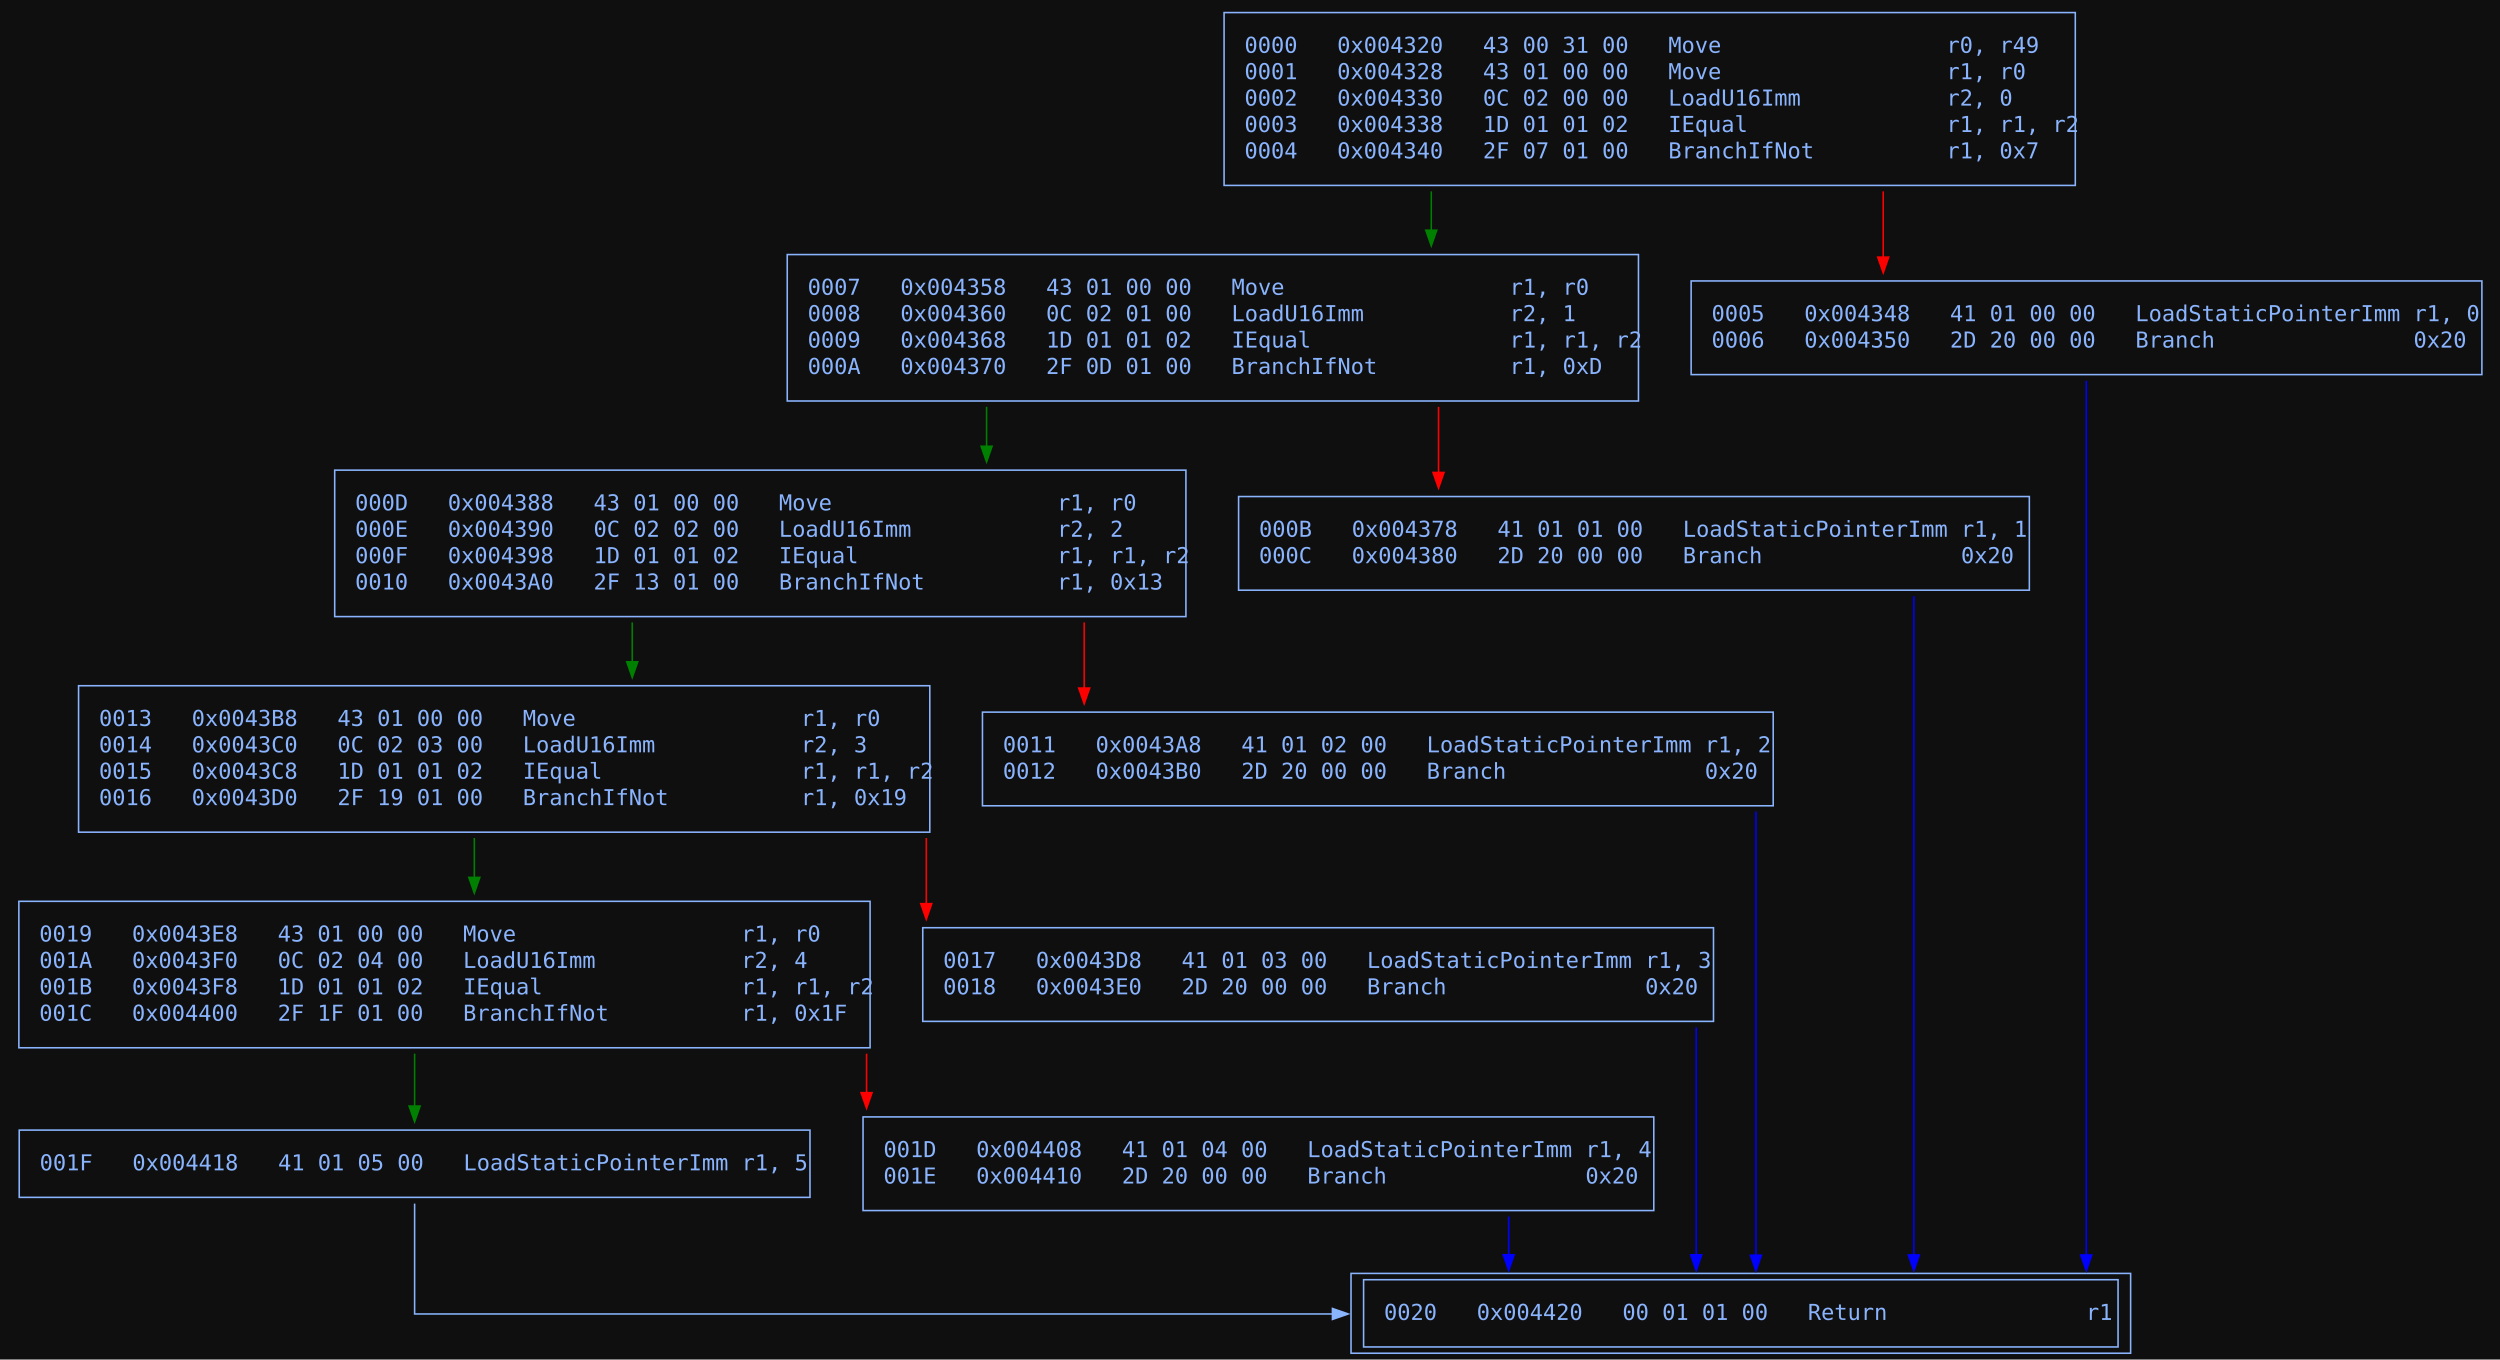
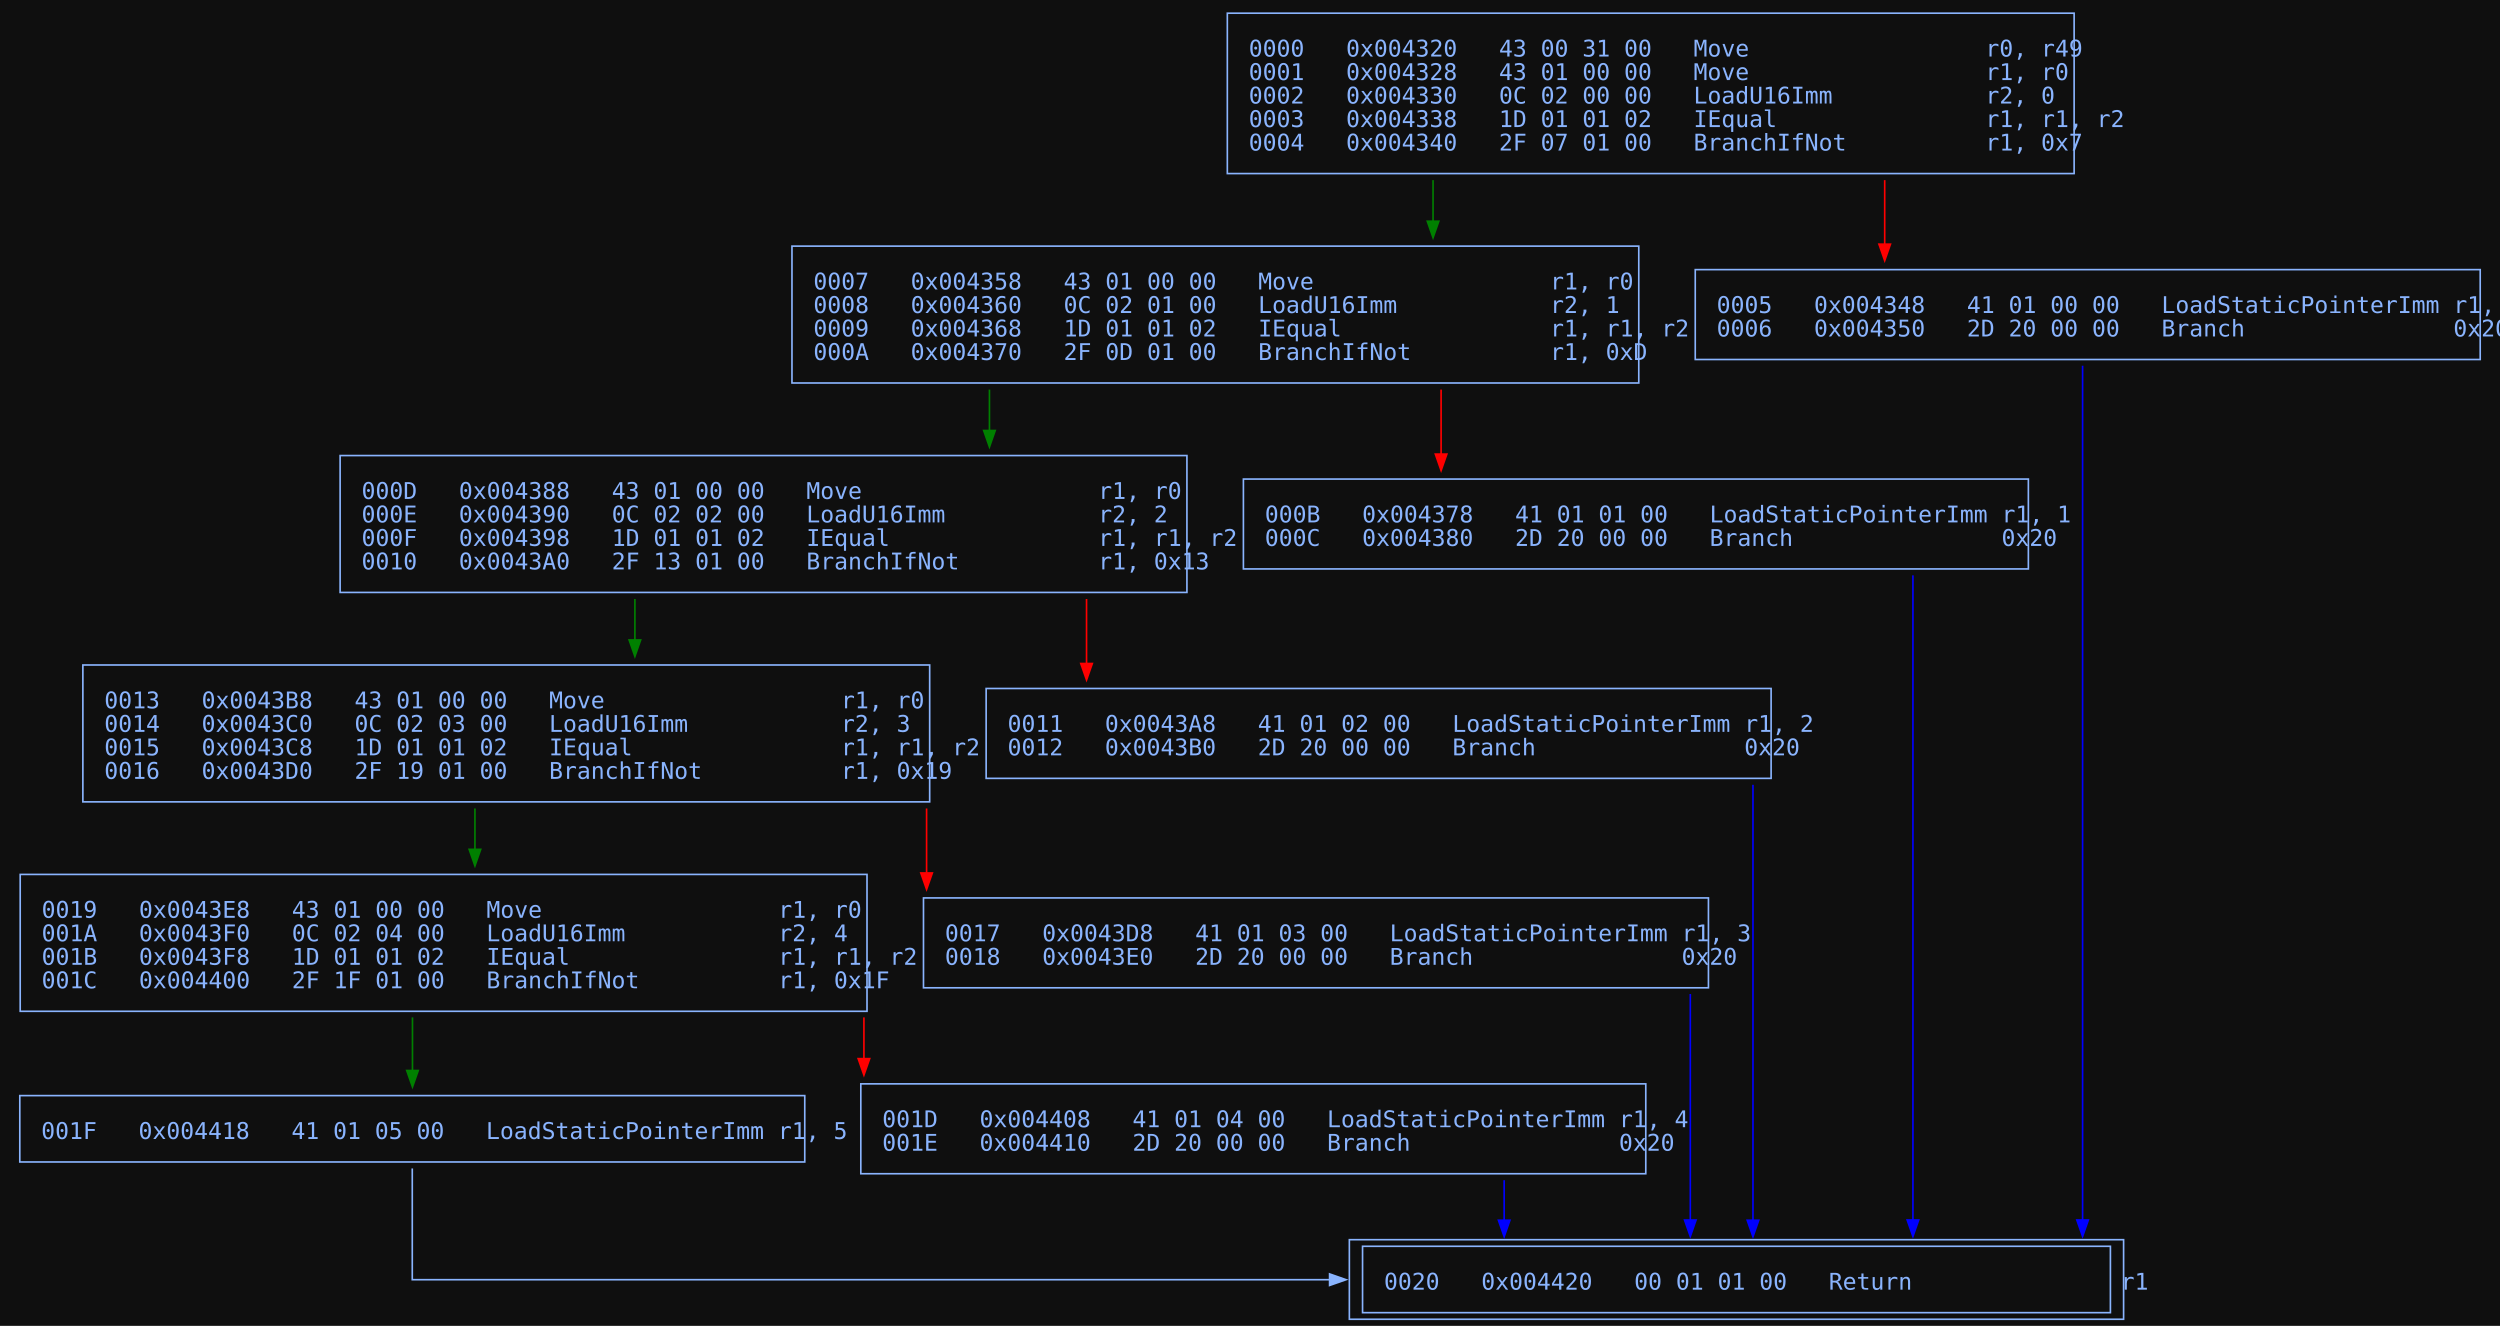
- <svg xmlns="http://www.w3.org/2000/svg" width="1591pt" height="865pt" viewBox="0.00 0.00 1591.00 865.00">
-   <g id="graph0" class="graph" transform="scale(1 1) rotate(0) translate(4 861.2)">
-     <polygon fill="#0f0f0f" stroke="none" points="-4,4 -4,-861.2 1587.47,-861.2 1587.47,4 -4,4" />
+ <svg xmlns="http://www.w3.org/2000/svg" width="1516pt" height="804pt" viewBox="0.00 0.00 1516.00 804.00">
+   <g id="graph0" class="graph" transform="scale(1 1) rotate(0) translate(4 800)">
+     <polygon fill="#0f0f0f" stroke="none" points="-4,4 -4,-800 1512,-800 1512,4 -4,4" />
    <g id="node1" class="node">
-       <polygon fill="none" stroke="#8ab4fe" points="1351.93,-50.8 855.79,-50.8 855.79,0 1351.93,0 1351.93,-50.8" />
-       <polygon fill="none" stroke="#8ab4fe" points="863.79,-4 863.79,-46.8 1343.93,-46.8 1343.93,-4 863.79,-4" />
-       <text xml:space="preserve" text-anchor="start" x="876.79" y="-21.2" font-family="Consolas" font-size="14.00" fill="#8ab4fe">0020   0x004420   00 01 01 00   Return               r1  </text>
+       <polygon fill="none" stroke="#8ab4fe" points="1283.75,-48.25 814.25,-48.25 814.25,0 1283.75,0 1283.75,-48.25" />
+       <polygon fill="none" stroke="#8ab4fe" points="822.25,-4 822.25,-44.25 1275.75,-44.25 1275.75,-4 822.25,-4" />
+       <text xml:space="preserve" text-anchor="start" x="835.25" y="-17.95" font-family="Consolas" font-size="14.00" fill="#8ab4fe">0020   0x004420   00 01 01 00   Return               r1  </text>
    </g>
    <g id="node2" class="node">
-       <polygon fill="none" stroke="#8ab4fe" points="775,-743.2 775,-853.2 1316.72,-853.2 1316.72,-743.2 775,-743.2" />
-       <text xml:space="preserve" text-anchor="start" x="788" y="-827.6" font-family="Consolas" font-size="14.00" fill="#8ab4fe">0000   0x004320   43 00 31 00   Move                 r0, r49  </text>
-       <text xml:space="preserve" text-anchor="start" x="788" y="-810.8" font-family="Consolas" font-size="14.00" fill="#8ab4fe">0001   0x004328   43 01 00 00   Move                 r1, r0  </text>
-       <text xml:space="preserve" text-anchor="start" x="788" y="-794" font-family="Consolas" font-size="14.00" fill="#8ab4fe">0002   0x004330   0C 02 00 00   LoadU16Imm           r2, 0  </text>
-       <text xml:space="preserve" text-anchor="start" x="788" y="-777.2" font-family="Consolas" font-size="14.00" fill="#8ab4fe">0003   0x004338   1D 01 01 02   IEqual               r1, r1, r2  </text>
-       <text xml:space="preserve" text-anchor="start" x="788" y="-760.4" font-family="Consolas" font-size="14.00" fill="#8ab4fe">0004   0x004340   2F 07 01 00   BranchIfNot          r1, 0x7  </text>
+       <polygon fill="none" stroke="#8ab4fe" points="740.25,-694.75 740.25,-792 1253.75,-792 1253.75,-694.75 740.25,-694.75" />
+       <text xml:space="preserve" text-anchor="start" x="753.25" y="-765.7" font-family="Consolas" font-size="14.00" fill="#8ab4fe">0000   0x004320   43 00 31 00   Move                 r0, r49  </text>
+       <text xml:space="preserve" text-anchor="start" x="753.25" y="-751.45" font-family="Consolas" font-size="14.00" fill="#8ab4fe">0001   0x004328   43 01 00 00   Move                 r1, r0  </text>
+       <text xml:space="preserve" text-anchor="start" x="753.25" y="-737.2" font-family="Consolas" font-size="14.00" fill="#8ab4fe">0002   0x004330   0C 02 00 00   LoadU16Imm           r2, 0  </text>
+       <text xml:space="preserve" text-anchor="start" x="753.25" y="-722.95" font-family="Consolas" font-size="14.00" fill="#8ab4fe">0003   0x004338   1D 01 01 02   IEqual               r1, r1, r2  </text>
+       <text xml:space="preserve" text-anchor="start" x="753.25" y="-708.7" font-family="Consolas" font-size="14.00" fill="#8ab4fe">0004   0x004340   2F 07 01 00   BranchIfNot          r1, 0x7  </text>
    </g>
    <g id="node3" class="node">
-       <polygon fill="none" stroke="#8ab4fe" points="497,-606 497,-699.2 1038.72,-699.2 1038.72,-606 497,-606" />
-       <text xml:space="preserve" text-anchor="start" x="510" y="-673.6" font-family="Consolas" font-size="14.00" fill="#8ab4fe">0007   0x004358   43 01 00 00   Move                 r1, r0  </text>
-       <text xml:space="preserve" text-anchor="start" x="510" y="-656.8" font-family="Consolas" font-size="14.00" fill="#8ab4fe">0008   0x004360   0C 02 01 00   LoadU16Imm           r2, 1  </text>
-       <text xml:space="preserve" text-anchor="start" x="510" y="-640" font-family="Consolas" font-size="14.00" fill="#8ab4fe">0009   0x004368   1D 01 01 02   IEqual               r1, r1, r2  </text>
-       <text xml:space="preserve" text-anchor="start" x="510" y="-623.2" font-family="Consolas" font-size="14.00" fill="#8ab4fe">000A   0x004370   2F 0D 01 00   BranchIfNot          r1, 0xD  </text>
+       <polygon fill="none" stroke="#8ab4fe" points="476.25,-567.75 476.25,-650.75 989.75,-650.75 989.75,-567.75 476.25,-567.75" />
+       <text xml:space="preserve" text-anchor="start" x="489.25" y="-624.45" font-family="Consolas" font-size="14.00" fill="#8ab4fe">0007   0x004358   43 01 00 00   Move                 r1, r0  </text>
+       <text xml:space="preserve" text-anchor="start" x="489.25" y="-610.2" font-family="Consolas" font-size="14.00" fill="#8ab4fe">0008   0x004360   0C 02 01 00   LoadU16Imm           r2, 1  </text>
+       <text xml:space="preserve" text-anchor="start" x="489.25" y="-595.95" font-family="Consolas" font-size="14.00" fill="#8ab4fe">0009   0x004368   1D 01 01 02   IEqual               r1, r1, r2  </text>
+       <text xml:space="preserve" text-anchor="start" x="489.25" y="-581.7" font-family="Consolas" font-size="14.00" fill="#8ab4fe">000A   0x004370   2F 0D 01 00   BranchIfNot          r1, 0xD  </text>
    </g>
    <g id="edge1" class="edge">
-       <path fill="none" stroke="green" d="M906.86,-739.4C906.86,-739.4 906.86,-714.71 906.86,-714.71" />
-       <polygon fill="green" stroke="green" points="910.36,-714.71 906.86,-704.71 903.36,-714.71 910.36,-714.71" />
+       <path fill="none" stroke="green" d="M865,-690.75C865,-690.75 865,-665.85 865,-665.85" />
+       <polygon fill="green" stroke="green" points="868.5,-665.85 865,-655.85 861.5,-665.85 868.5,-665.85" />
    </g>
    <g id="node5" class="node">
-       <polygon fill="none" stroke="#8ab4fe" points="1072.24,-622.8 1072.24,-682.4 1575.47,-682.4 1575.47,-622.8 1072.24,-622.8" />
-       <text xml:space="preserve" text-anchor="start" x="1085.24" y="-656.8" font-family="Consolas" font-size="14.00" fill="#8ab4fe">0005   0x004348   41 01 00 00   LoadStaticPointerImm r1, 0  </text>
-       <text xml:space="preserve" text-anchor="start" x="1085.24" y="-640" font-family="Consolas" font-size="14.00" fill="#8ab4fe">0006   0x004350   2D 20 00 00   Branch               0x20  </text>
+       <polygon fill="none" stroke="#8ab4fe" points="1024,-582 1024,-636.5 1500,-636.5 1500,-582 1024,-582" />
+       <text xml:space="preserve" text-anchor="start" x="1037" y="-610.2" font-family="Consolas" font-size="14.00" fill="#8ab4fe">0005   0x004348   41 01 00 00   LoadStaticPointerImm r1, 0  </text>
+       <text xml:space="preserve" text-anchor="start" x="1037" y="-595.95" font-family="Consolas" font-size="14.00" fill="#8ab4fe">0006   0x004350   2D 20 00 00   Branch               0x20  </text>
    </g>
    <g id="edge2" class="edge">
-       <path fill="none" stroke="red" d="M1194.48,-739.4C1194.48,-739.4 1194.48,-697.58 1194.48,-697.58" />
-       <polygon fill="red" stroke="red" points="1197.98,-697.58 1194.48,-687.58 1190.98,-697.58 1197.98,-697.58" />
+       <path fill="none" stroke="red" d="M1138.88,-690.75C1138.88,-690.75 1138.88,-651.95 1138.88,-651.95" />
+       <polygon fill="red" stroke="red" points="1142.38,-651.95 1138.88,-641.95 1135.38,-651.95 1142.38,-651.95" />
    </g>
    <g id="node4" class="node">
-       <polygon fill="none" stroke="#8ab4fe" points="209,-468.8 209,-562 750.72,-562 750.72,-468.8 209,-468.8" />
-       <text xml:space="preserve" text-anchor="start" x="222" y="-536.4" font-family="Consolas" font-size="14.00" fill="#8ab4fe">000D   0x004388   43 01 00 00   Move                 r1, r0  </text>
-       <text xml:space="preserve" text-anchor="start" x="222" y="-519.6" font-family="Consolas" font-size="14.00" fill="#8ab4fe">000E   0x004390   0C 02 02 00   LoadU16Imm           r2, 2  </text>
-       <text xml:space="preserve" text-anchor="start" x="222" y="-502.8" font-family="Consolas" font-size="14.00" fill="#8ab4fe">000F   0x004398   1D 01 01 02   IEqual               r1, r1, r2  </text>
-       <text xml:space="preserve" text-anchor="start" x="222" y="-486" font-family="Consolas" font-size="14.00" fill="#8ab4fe">0010   0x0043A0   2F 13 01 00   BranchIfNot          r1, 0x13  </text>
+       <polygon fill="none" stroke="#8ab4fe" points="202.25,-440.75 202.25,-523.75 715.75,-523.75 715.75,-440.75 202.25,-440.75" />
+       <text xml:space="preserve" text-anchor="start" x="215.25" y="-497.45" font-family="Consolas" font-size="14.00" fill="#8ab4fe">000D   0x004388   43 01 00 00   Move                 r1, r0  </text>
+       <text xml:space="preserve" text-anchor="start" x="215.25" y="-483.2" font-family="Consolas" font-size="14.00" fill="#8ab4fe">000E   0x004390   0C 02 02 00   LoadU16Imm           r2, 2  </text>
+       <text xml:space="preserve" text-anchor="start" x="215.25" y="-468.95" font-family="Consolas" font-size="14.00" fill="#8ab4fe">000F   0x004398   1D 01 01 02   IEqual               r1, r1, r2  </text>
+       <text xml:space="preserve" text-anchor="start" x="215.25" y="-454.7" font-family="Consolas" font-size="14.00" fill="#8ab4fe">0010   0x0043A0   2F 13 01 00   BranchIfNot          r1, 0x13  </text>
    </g>
    <g id="edge3" class="edge">
-       <path fill="none" stroke="green" d="M623.86,-602.29C623.86,-602.29 623.86,-577.22 623.86,-577.22" />
-       <polygon fill="green" stroke="green" points="627.36,-577.22 623.86,-567.22 620.36,-577.22 627.36,-577.22" />
+       <path fill="none" stroke="green" d="M596,-563.76C596,-563.76 596,-538.94 596,-538.94" />
+       <polygon fill="green" stroke="green" points="599.5,-538.94 596,-528.94 592.5,-538.94 599.5,-538.94" />
    </g>
    <g id="node7" class="node">
-       <polygon fill="none" stroke="#8ab4fe" points="784.24,-485.6 784.24,-545.2 1287.47,-545.2 1287.47,-485.6 784.24,-485.6" />
-       <text xml:space="preserve" text-anchor="start" x="797.24" y="-519.6" font-family="Consolas" font-size="14.00" fill="#8ab4fe">000B   0x004378   41 01 01 00   LoadStaticPointerImm r1, 1  </text>
-       <text xml:space="preserve" text-anchor="start" x="797.24" y="-502.8" font-family="Consolas" font-size="14.00" fill="#8ab4fe">000C   0x004380   2D 20 00 00   Branch               0x20  </text>
+       <polygon fill="none" stroke="#8ab4fe" points="750,-455 750,-509.5 1226,-509.5 1226,-455 750,-455" />
+       <text xml:space="preserve" text-anchor="start" x="763" y="-483.2" font-family="Consolas" font-size="14.00" fill="#8ab4fe">000B   0x004378   41 01 01 00   LoadStaticPointerImm r1, 1  </text>
+       <text xml:space="preserve" text-anchor="start" x="763" y="-468.95" font-family="Consolas" font-size="14.00" fill="#8ab4fe">000C   0x004380   2D 20 00 00   Branch               0x20  </text>
    </g>
    <g id="edge4" class="edge">
-       <path fill="none" stroke="red" d="M911.48,-602.29C911.48,-602.29 911.48,-560.53 911.48,-560.53" />
-       <polygon fill="red" stroke="red" points="914.98,-560.53 911.48,-550.53 907.98,-560.53 914.98,-560.53" />
+       <path fill="none" stroke="red" d="M869.88,-563.76C869.88,-563.76 869.88,-524.64 869.88,-524.64" />
+       <polygon fill="red" stroke="red" points="873.38,-524.64 869.88,-514.64 866.38,-524.64 873.38,-524.64" />
    </g>
    <g id="node6" class="node">
-       <polygon fill="none" stroke="#8ab4fe" points="46,-331.6 46,-424.8 587.72,-424.8 587.72,-331.6 46,-331.6" />
-       <text xml:space="preserve" text-anchor="start" x="59" y="-399.2" font-family="Consolas" font-size="14.00" fill="#8ab4fe">0013   0x0043B8   43 01 00 00   Move                 r1, r0  </text>
-       <text xml:space="preserve" text-anchor="start" x="59" y="-382.4" font-family="Consolas" font-size="14.00" fill="#8ab4fe">0014   0x0043C0   0C 02 03 00   LoadU16Imm           r2, 3  </text>
-       <text xml:space="preserve" text-anchor="start" x="59" y="-365.6" font-family="Consolas" font-size="14.00" fill="#8ab4fe">0015   0x0043C8   1D 01 01 02   IEqual               r1, r1, r2  </text>
-       <text xml:space="preserve" text-anchor="start" x="59" y="-348.8" font-family="Consolas" font-size="14.00" fill="#8ab4fe">0016   0x0043D0   2F 19 01 00   BranchIfNot          r1, 0x19  </text>
+       <polygon fill="none" stroke="#8ab4fe" points="46.25,-313.75 46.25,-396.75 559.75,-396.75 559.75,-313.75 46.25,-313.75" />
+       <text xml:space="preserve" text-anchor="start" x="59.25" y="-370.45" font-family="Consolas" font-size="14.00" fill="#8ab4fe">0013   0x0043B8   43 01 00 00   Move                 r1, r0  </text>
+       <text xml:space="preserve" text-anchor="start" x="59.25" y="-356.2" font-family="Consolas" font-size="14.00" fill="#8ab4fe">0014   0x0043C0   0C 02 03 00   LoadU16Imm           r2, 3  </text>
+       <text xml:space="preserve" text-anchor="start" x="59.25" y="-341.95" font-family="Consolas" font-size="14.00" fill="#8ab4fe">0015   0x0043C8   1D 01 01 02   IEqual               r1, r1, r2  </text>
+       <text xml:space="preserve" text-anchor="start" x="59.25" y="-327.7" font-family="Consolas" font-size="14.00" fill="#8ab4fe">0016   0x0043D0   2F 19 01 00   BranchIfNot          r1, 0x19  </text>
    </g>
    <g id="edge5" class="edge">
-       <path fill="none" stroke="green" d="M398.36,-465.09C398.36,-465.09 398.36,-440.02 398.36,-440.02" />
-       <polygon fill="green" stroke="green" points="401.86,-440.02 398.36,-430.02 394.86,-440.02 401.86,-440.02" />
+       <path fill="none" stroke="green" d="M381,-436.76C381,-436.76 381,-411.94 381,-411.94" />
+       <polygon fill="green" stroke="green" points="384.5,-411.94 381,-401.94 377.5,-411.94 384.5,-411.94" />
    </g>
    <g id="node8" class="node">
-       <polygon fill="none" stroke="#8ab4fe" points="621.24,-348.4 621.24,-408 1124.47,-408 1124.47,-348.4 621.24,-348.4" />
-       <text xml:space="preserve" text-anchor="start" x="634.24" y="-382.4" font-family="Consolas" font-size="14.00" fill="#8ab4fe">0011   0x0043A8   41 01 02 00   LoadStaticPointerImm r1, 2  </text>
-       <text xml:space="preserve" text-anchor="start" x="634.24" y="-365.6" font-family="Consolas" font-size="14.00" fill="#8ab4fe">0012   0x0043B0   2D 20 00 00   Branch               0x20  </text>
+       <polygon fill="none" stroke="#8ab4fe" points="594,-328 594,-382.5 1070,-382.5 1070,-328 594,-328" />
+       <text xml:space="preserve" text-anchor="start" x="607" y="-356.2" font-family="Consolas" font-size="14.00" fill="#8ab4fe">0011   0x0043A8   41 01 02 00   LoadStaticPointerImm r1, 2  </text>
+       <text xml:space="preserve" text-anchor="start" x="607" y="-341.95" font-family="Consolas" font-size="14.00" fill="#8ab4fe">0012   0x0043B0   2D 20 00 00   Branch               0x20  </text>
    </g>
    <g id="edge6" class="edge">
-       <path fill="none" stroke="red" d="M685.98,-465.09C685.98,-465.09 685.98,-423.33 685.98,-423.33" />
-       <polygon fill="red" stroke="red" points="689.48,-423.33 685.98,-413.33 682.48,-423.33 689.48,-423.33" />
+       <path fill="none" stroke="red" d="M654.88,-436.76C654.88,-436.76 654.88,-397.64 654.88,-397.64" />
+       <polygon fill="red" stroke="red" points="658.38,-397.64 654.88,-387.64 651.38,-397.64 658.38,-397.64" />
    </g>
    <g id="edge7" class="edge">
-       <path fill="none" stroke="blue" d="M1323.7,-618.88C1323.7,-618.88 1323.7,-62.52 1323.7,-62.52" />
-       <polygon fill="blue" stroke="blue" points="1327.2,-62.52 1323.7,-52.52 1320.2,-62.52 1327.2,-62.52" />
+       <path fill="none" stroke="blue" d="M1258.88,-578.2C1258.88,-578.2 1258.88,-60.21 1258.88,-60.21" />
+       <polygon fill="blue" stroke="blue" points="1262.38,-60.21 1258.88,-50.21 1255.38,-60.21 1262.38,-60.21" />
    </g>
    <g id="node9" class="node">
-       <polygon fill="none" stroke="#8ab4fe" points="8,-194.4 8,-287.6 549.72,-287.6 549.72,-194.4 8,-194.4" />
-       <text xml:space="preserve" text-anchor="start" x="21" y="-262" font-family="Consolas" font-size="14.00" fill="#8ab4fe">0019   0x0043E8   43 01 00 00   Move                 r1, r0  </text>
-       <text xml:space="preserve" text-anchor="start" x="21" y="-245.2" font-family="Consolas" font-size="14.00" fill="#8ab4fe">001A   0x0043F0   0C 02 04 00   LoadU16Imm           r2, 4  </text>
-       <text xml:space="preserve" text-anchor="start" x="21" y="-228.4" font-family="Consolas" font-size="14.00" fill="#8ab4fe">001B   0x0043F8   1D 01 01 02   IEqual               r1, r1, r2  </text>
-       <text xml:space="preserve" text-anchor="start" x="21" y="-211.6" font-family="Consolas" font-size="14.00" fill="#8ab4fe">001C   0x004400   2F 1F 01 00   BranchIfNot          r1, 0x1F  </text>
+       <polygon fill="none" stroke="#8ab4fe" points="8.25,-186.75 8.25,-269.75 521.75,-269.75 521.75,-186.75 8.25,-186.75" />
+       <text xml:space="preserve" text-anchor="start" x="21.25" y="-243.45" font-family="Consolas" font-size="14.00" fill="#8ab4fe">0019   0x0043E8   43 01 00 00   Move                 r1, r0  </text>
+       <text xml:space="preserve" text-anchor="start" x="21.25" y="-229.2" font-family="Consolas" font-size="14.00" fill="#8ab4fe">001A   0x0043F0   0C 02 04 00   LoadU16Imm           r2, 4  </text>
+       <text xml:space="preserve" text-anchor="start" x="21.25" y="-214.95" font-family="Consolas" font-size="14.00" fill="#8ab4fe">001B   0x0043F8   1D 01 01 02   IEqual               r1, r1, r2  </text>
+       <text xml:space="preserve" text-anchor="start" x="21.25" y="-200.7" font-family="Consolas" font-size="14.00" fill="#8ab4fe">001C   0x004400   2F 1F 01 00   BranchIfNot          r1, 0x1F  </text>
    </g>
    <g id="edge8" class="edge">
-       <path fill="none" stroke="green" d="M297.86,-327.89C297.86,-327.89 297.86,-302.82 297.86,-302.82" />
-       <polygon fill="green" stroke="green" points="301.36,-302.82 297.86,-292.82 294.36,-302.82 301.36,-302.82" />
+       <path fill="none" stroke="green" d="M284,-309.76C284,-309.76 284,-284.94 284,-284.94" />
+       <polygon fill="green" stroke="green" points="287.5,-284.94 284,-274.94 280.5,-284.94 287.5,-284.94" />
    </g>
    <g id="node10" class="node">
-       <polygon fill="none" stroke="#8ab4fe" points="583.24,-211.2 583.24,-270.8 1086.47,-270.8 1086.47,-211.2 583.24,-211.2" />
-       <text xml:space="preserve" text-anchor="start" x="596.24" y="-245.2" font-family="Consolas" font-size="14.00" fill="#8ab4fe">0017   0x0043D8   41 01 03 00   LoadStaticPointerImm r1, 3  </text>
-       <text xml:space="preserve" text-anchor="start" x="596.24" y="-228.4" font-family="Consolas" font-size="14.00" fill="#8ab4fe">0018   0x0043E0   2D 20 00 00   Branch               0x20  </text>
+       <polygon fill="none" stroke="#8ab4fe" points="556,-201 556,-255.5 1032,-255.5 1032,-201 556,-201" />
+       <text xml:space="preserve" text-anchor="start" x="569" y="-229.2" font-family="Consolas" font-size="14.00" fill="#8ab4fe">0017   0x0043D8   41 01 03 00   LoadStaticPointerImm r1, 3  </text>
+       <text xml:space="preserve" text-anchor="start" x="569" y="-214.95" font-family="Consolas" font-size="14.00" fill="#8ab4fe">0018   0x0043E0   2D 20 00 00   Branch               0x20  </text>
    </g>
    <g id="edge9" class="edge">
-       <path fill="none" stroke="red" d="M585.48,-327.89C585.48,-327.89 585.48,-286.13 585.48,-286.13" />
-       <polygon fill="red" stroke="red" points="588.98,-286.13 585.48,-276.13 581.98,-286.13 588.98,-286.13" />
+       <path fill="none" stroke="red" d="M557.88,-309.76C557.88,-309.76 557.88,-270.64 557.88,-270.64" />
+       <polygon fill="red" stroke="red" points="561.38,-270.64 557.88,-260.64 554.38,-270.64 561.38,-270.64" />
    </g>
    <g id="edge10" class="edge">
-       <path fill="none" stroke="blue" d="M1213.97,-481.72C1213.97,-481.72 1213.97,-62.55 1213.97,-62.55" />
-       <polygon fill="blue" stroke="blue" points="1217.47,-62.55 1213.97,-52.55 1210.47,-62.55 1217.47,-62.55" />
+       <path fill="none" stroke="blue" d="M1156,-451.12C1156,-451.12 1156,-60.2 1156,-60.2" />
+       <polygon fill="blue" stroke="blue" points="1159.5,-60.2 1156,-50.2 1152.5,-60.2 1159.5,-60.2" />
    </g>
    <g id="edge11" class="edge">
-       <path fill="none" stroke="blue" d="M1113.47,-344.69C1113.47,-344.69 1113.47,-62.4 1113.47,-62.4" />
-       <polygon fill="blue" stroke="blue" points="1116.97,-62.4 1113.47,-52.4 1109.97,-62.4 1116.97,-62.4" />
+       <path fill="none" stroke="blue" d="M1059,-324.1C1059,-324.1 1059,-60.04 1059,-60.04" />
+       <polygon fill="blue" stroke="blue" points="1062.5,-60.04 1059,-50.04 1055.5,-60.04 1062.5,-60.04" />
    </g>
    <g id="node11" class="node">
-       <polygon fill="none" stroke="#8ab4fe" points="8.24,-99.2 8.24,-142 511.47,-142 511.47,-99.2 8.24,-99.2" />
-       <text xml:space="preserve" text-anchor="start" x="21.24" y="-116.4" font-family="Consolas" font-size="14.00" fill="#8ab4fe">001F   0x004418   41 01 05 00   LoadStaticPointerImm r1, 5  </text>
+       <polygon fill="none" stroke="#8ab4fe" points="8,-95.38 8,-135.62 484,-135.62 484,-95.38 8,-95.38" />
+       <text xml:space="preserve" text-anchor="start" x="21" y="-109.33" font-family="Consolas" font-size="14.00" fill="#8ab4fe">001F   0x004418   41 01 05 00   LoadStaticPointerImm r1, 5  </text>
    </g>
    <g id="edge12" class="edge">
-       <path fill="none" stroke="green" d="M259.86,-190.64C259.86,-190.64 259.86,-157.32 259.86,-157.32" />
-       <polygon fill="green" stroke="green" points="263.36,-157.32 259.86,-147.32 256.36,-157.32 263.36,-157.32" />
+       <path fill="none" stroke="green" d="M246.12,-183.04C246.12,-183.04 246.12,-150.87 246.12,-150.87" />
+       <polygon fill="green" stroke="green" points="249.63,-150.87 246.13,-140.87 242.63,-150.87 249.63,-150.87" />
    </g>
    <g id="node12" class="node">
-       <polygon fill="none" stroke="#8ab4fe" points="545.24,-90.8 545.24,-150.4 1048.47,-150.4 1048.47,-90.8 545.24,-90.8" />
-       <text xml:space="preserve" text-anchor="start" x="558.24" y="-124.8" font-family="Consolas" font-size="14.00" fill="#8ab4fe">001D   0x004408   41 01 04 00   LoadStaticPointerImm r1, 4  </text>
-       <text xml:space="preserve" text-anchor="start" x="558.24" y="-108" font-family="Consolas" font-size="14.00" fill="#8ab4fe">001E   0x004410   2D 20 00 00   Branch               0x20  </text>
+       <polygon fill="none" stroke="#8ab4fe" points="518,-88.25 518,-142.75 994,-142.75 994,-88.25 518,-88.25" />
+       <text xml:space="preserve" text-anchor="start" x="531" y="-116.45" font-family="Consolas" font-size="14.00" fill="#8ab4fe">001D   0x004408   41 01 04 00   LoadStaticPointerImm r1, 4  </text>
+       <text xml:space="preserve" text-anchor="start" x="531" y="-102.2" font-family="Consolas" font-size="14.00" fill="#8ab4fe">001E   0x004410   2D 20 00 00   Branch               0x20  </text>
    </g>
    <g id="edge13" class="edge">
-       <path fill="none" stroke="red" d="M547.48,-190.64C547.48,-190.64 547.48,-165.85 547.48,-165.85" />
-       <polygon fill="red" stroke="red" points="550.98,-165.85 547.48,-155.85 543.98,-165.85 550.98,-165.85" />
+       <path fill="none" stroke="red" d="M519.88,-183.04C519.88,-183.04 519.88,-158.04 519.88,-158.04" />
+       <polygon fill="red" stroke="red" points="523.38,-158.04 519.88,-148.04 516.38,-158.04 523.38,-158.04" />
    </g>
    <g id="edge14" class="edge">
-       <path fill="none" stroke="blue" d="M1075.47,-207.31C1075.47,-207.31 1075.47,-62.6 1075.47,-62.6" />
-       <polygon fill="blue" stroke="blue" points="1078.97,-62.6 1075.47,-52.6 1071.97,-62.6 1078.97,-62.6" />
+       <path fill="none" stroke="blue" d="M1021,-197.25C1021,-197.25 1021,-60.19 1021,-60.19" />
+       <polygon fill="blue" stroke="blue" points="1024.5,-60.19 1021,-50.19 1017.5,-60.19 1024.5,-60.19" />
    </g>
    <g id="edge15" class="edge">
-       <path fill="none" stroke="#8ab4fe" d="M259.86,-95.23C259.86,-66.91 259.86,-25 259.86,-25 259.86,-25 843.97,-25 843.97,-25" />
-       <polygon fill="#8ab4fe" stroke="#8ab4fe" points="843.97,-28.5 853.97,-25 843.97,-21.5 843.97,-28.5" />
+       <path fill="none" stroke="#8ab4fe" d="M246,-91.46C246,-64.35 246,-24 246,-24 246,-24 802.26,-24 802.26,-24" />
+       <polygon fill="#8ab4fe" stroke="#8ab4fe" points="802.26,-27.5 812.26,-24 802.26,-20.5 802.26,-27.5" />
    </g>
    <g id="edge16" class="edge">
-       <path fill="none" stroke="blue" d="M956.13,-87.04C956.13,-87.04 956.13,-62.7 956.13,-62.7" />
-       <polygon fill="blue" stroke="blue" points="959.63,-62.7 956.13,-52.7 952.63,-62.7 959.63,-62.7" />
+       <path fill="none" stroke="blue" d="M908.12,-84.31C908.12,-84.31 908.12,-60.06 908.12,-60.06" />
+       <polygon fill="blue" stroke="blue" points="911.63,-60.06 908.13,-50.06 904.63,-60.06 911.63,-60.06" />
    </g>
  </g>
</svg>
